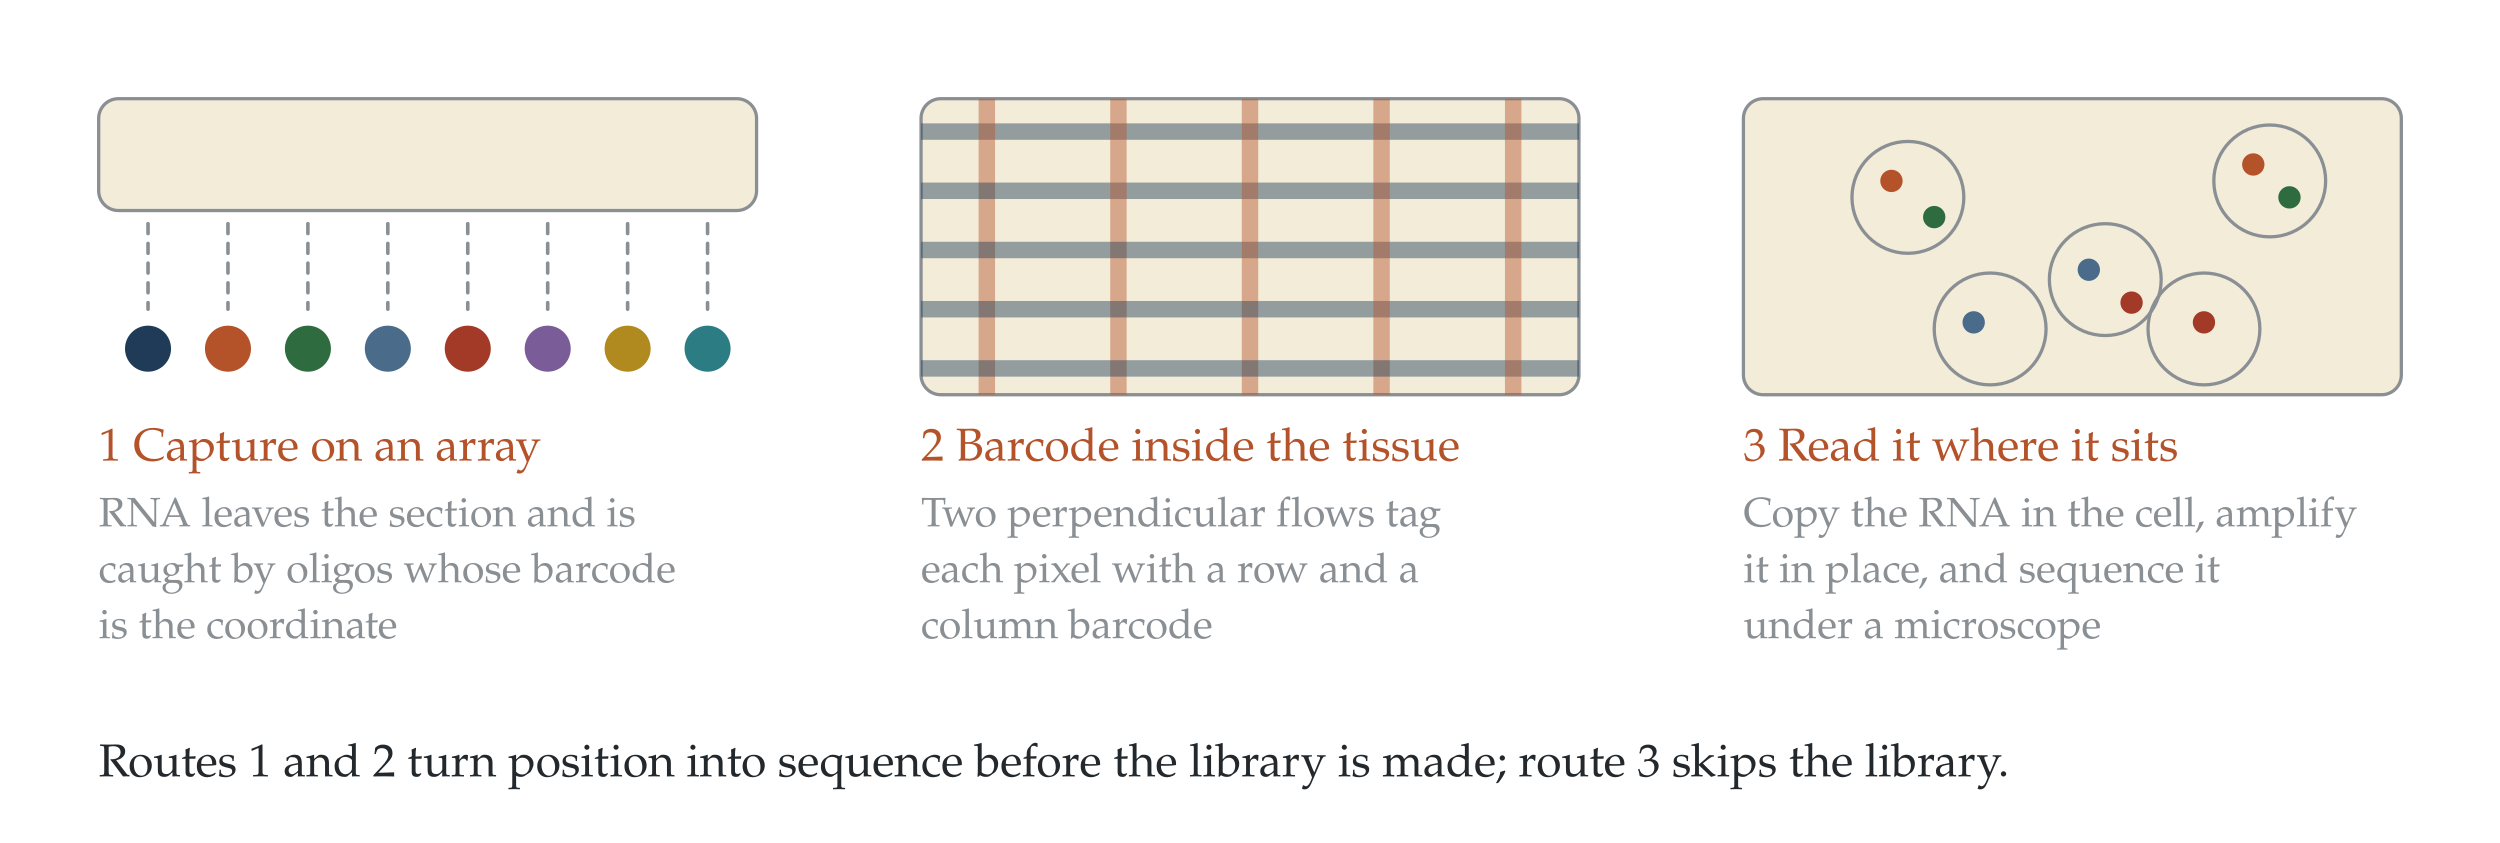
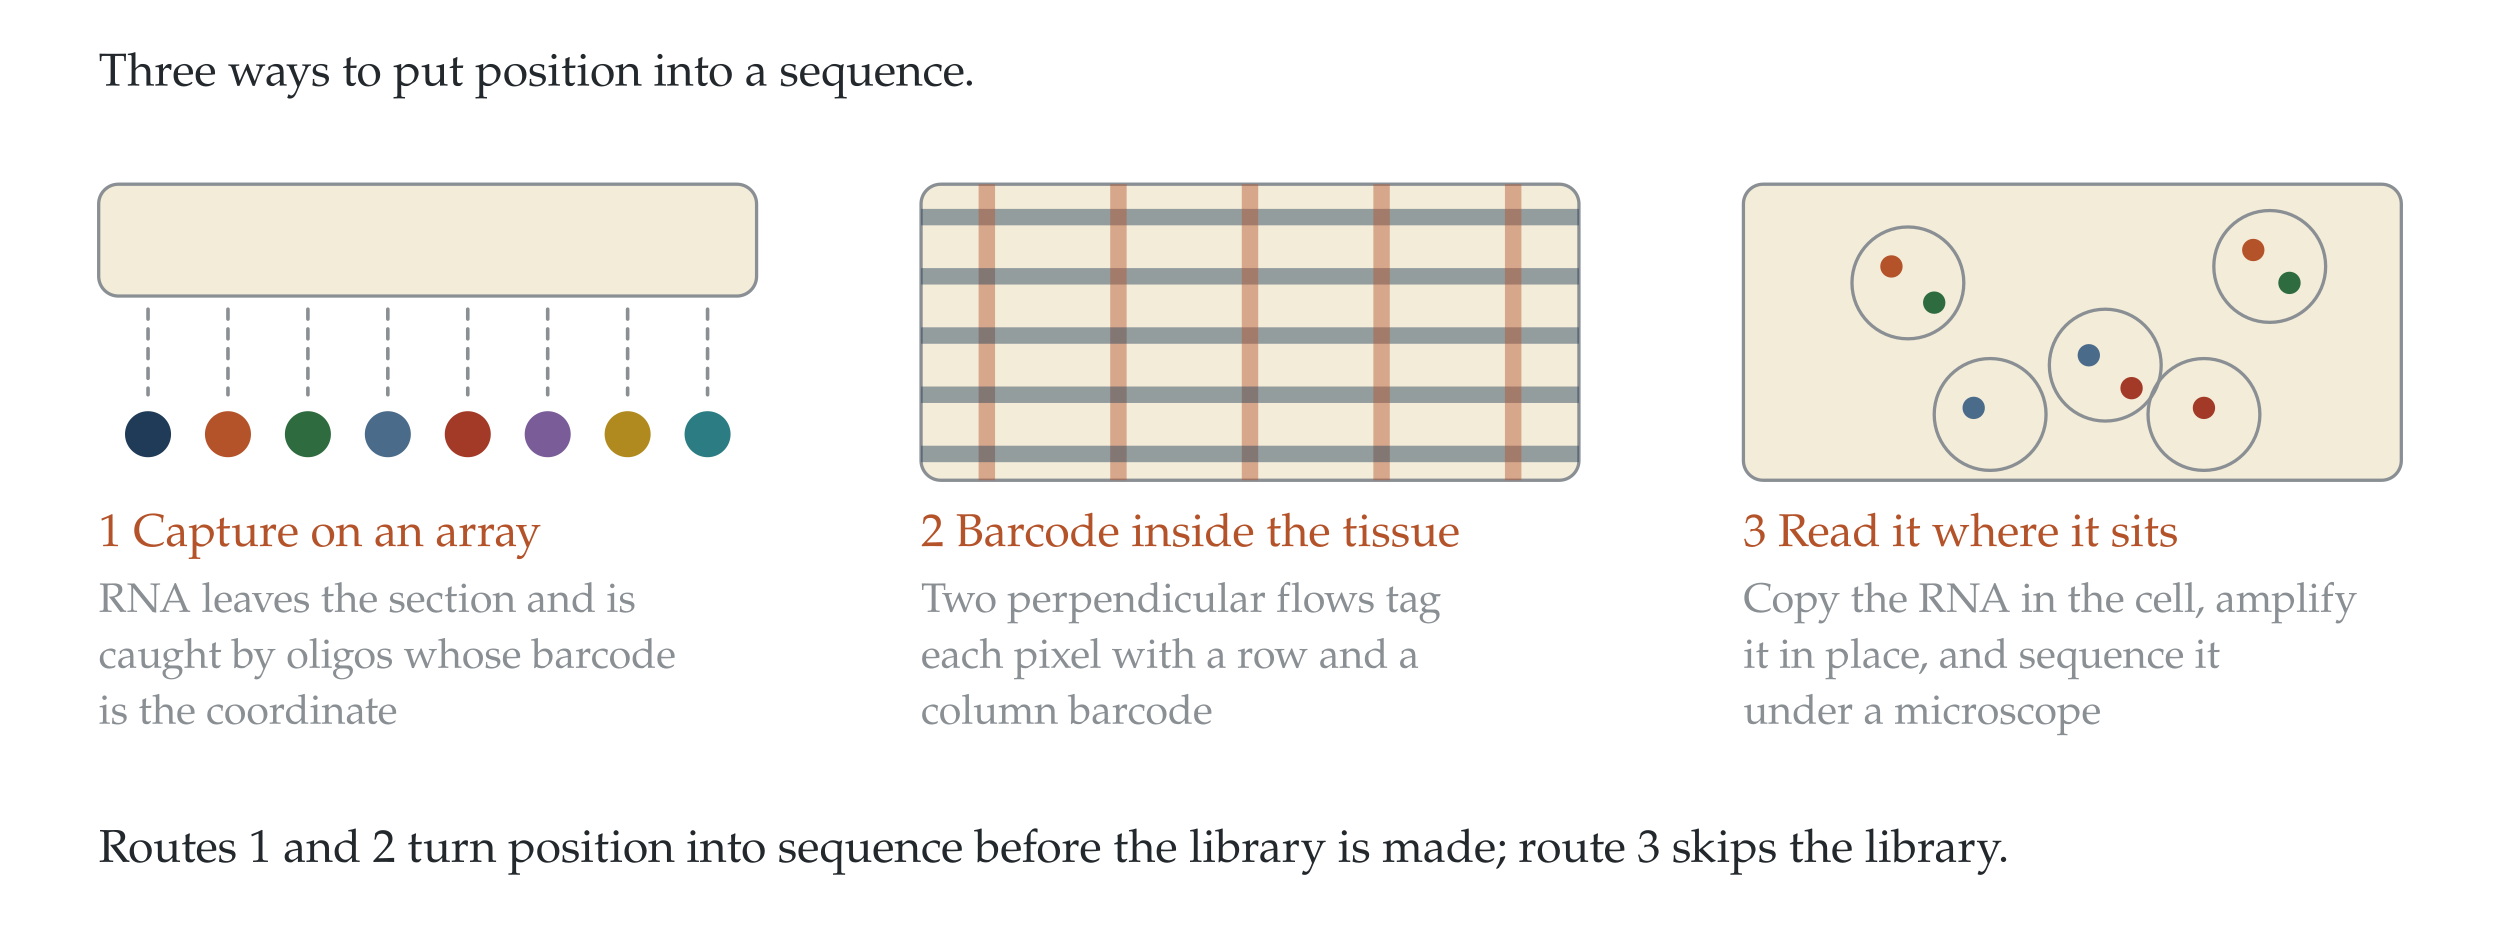
- <svg xmlns="http://www.w3.org/2000/svg" viewBox="0 0 760 256" width="760" height="256" font-family="&quot;Palatino Linotype&quot;, &quot;Book Antiqua&quot;, Palatino, FreeSerif, serif" fill="#23282d">
-   <rect width="760" height="256" fill="none" />
-   <rect x="30" y="30" width="200" height="34" rx="6" fill="#f3ecd9" stroke="#8a8f94" />
-   <circle cx="45.0" cy="106" r="7" fill="#1f3b57" />
-   <line x1="45.0" y1="68" x2="45.0" y2="94" stroke="#8a8f94" stroke-width="1.1" stroke-linecap="round" stroke-dasharray="3 3" />
-   <circle cx="69.3" cy="106" r="7" fill="#b4532a" />
-   <line x1="69.3" y1="68" x2="69.3" y2="94" stroke="#8a8f94" stroke-width="1.1" stroke-linecap="round" stroke-dasharray="3 3" />
-   <circle cx="93.6" cy="106" r="7" fill="#2e6b3f" />
-   <line x1="93.6" y1="68" x2="93.6" y2="94" stroke="#8a8f94" stroke-width="1.1" stroke-linecap="round" stroke-dasharray="3 3" />
-   <circle cx="117.9" cy="106" r="7" fill="#4a6b8a" />
-   <line x1="117.9" y1="68" x2="117.9" y2="94" stroke="#8a8f94" stroke-width="1.1" stroke-linecap="round" stroke-dasharray="3 3" />
-   <circle cx="142.2" cy="106" r="7" fill="#a33a28" />
-   <line x1="142.2" y1="68" x2="142.2" y2="94" stroke="#8a8f94" stroke-width="1.1" stroke-linecap="round" stroke-dasharray="3 3" />
-   <circle cx="166.5" cy="106" r="7" fill="#7a5c99" />
-   <line x1="166.5" y1="68" x2="166.5" y2="94" stroke="#8a8f94" stroke-width="1.1" stroke-linecap="round" stroke-dasharray="3 3" />
-   <circle cx="190.8" cy="106" r="7" fill="#b08a1e" />
-   <line x1="190.8" y1="68" x2="190.8" y2="94" stroke="#8a8f94" stroke-width="1.1" stroke-linecap="round" stroke-dasharray="3 3" />
-   <circle cx="215.1" cy="106" r="7" fill="#2c7d83" />
-   <line x1="215.1" y1="68" x2="215.1" y2="94" stroke="#8a8f94" stroke-width="1.1" stroke-linecap="round" stroke-dasharray="3 3" />
-   <text x="30" y="140" font-size="14" fill="#b4532a">1  Capture on an array</text>
-   <text x="30" y="160" font-size="12.5" fill="#8a8f94">RNA leaves the section and is</text>
-   <text x="30" y="177" font-size="12.5" fill="#8a8f94">caught by oligos whose barcode</text>
-   <text x="30" y="194" font-size="12.5" fill="#8a8f94">is the coordinate</text>
-   <rect x="280" y="30" width="200" height="90" rx="6" fill="#f3ecd9" stroke="#8a8f94" />
-   <line x1="280" y1="40" x2="480" y2="40" stroke="#1f3b57" stroke-width="5" stroke-linecap="butt" opacity="0.45" />
-   <line x1="300" y1="30" x2="300" y2="120" stroke="#b4532a" stroke-width="5" stroke-linecap="butt" opacity="0.45" />
-   <line x1="280" y1="58" x2="480" y2="58" stroke="#1f3b57" stroke-width="5" stroke-linecap="butt" opacity="0.45" />
-   <line x1="340" y1="30" x2="340" y2="120" stroke="#b4532a" stroke-width="5" stroke-linecap="butt" opacity="0.45" />
-   <line x1="280" y1="76" x2="480" y2="76" stroke="#1f3b57" stroke-width="5" stroke-linecap="butt" opacity="0.45" />
-   <line x1="380" y1="30" x2="380" y2="120" stroke="#b4532a" stroke-width="5" stroke-linecap="butt" opacity="0.45" />
-   <line x1="280" y1="94" x2="480" y2="94" stroke="#1f3b57" stroke-width="5" stroke-linecap="butt" opacity="0.45" />
-   <line x1="420" y1="30" x2="420" y2="120" stroke="#b4532a" stroke-width="5" stroke-linecap="butt" opacity="0.45" />
-   <line x1="280" y1="112" x2="480" y2="112" stroke="#1f3b57" stroke-width="5" stroke-linecap="butt" opacity="0.45" />
-   <line x1="460" y1="30" x2="460" y2="120" stroke="#b4532a" stroke-width="5" stroke-linecap="butt" opacity="0.45" />
-   <text x="280" y="140" font-size="14" fill="#b4532a">2  Barcode inside the tissue</text>
-   <text x="280" y="160" font-size="12.5" fill="#8a8f94">Two perpendicular flows tag</text>
-   <text x="280" y="177" font-size="12.5" fill="#8a8f94">each pixel with a row and a</text>
-   <text x="280" y="194" font-size="12.5" fill="#8a8f94">column barcode</text>
-   <rect x="530" y="30" width="200" height="90" rx="6" fill="#f3ecd9" stroke="#8a8f94" />
-   <circle cx="580" cy="60" r="17" fill="none" stroke="#8a8f94" />
-   <circle cx="640" cy="85" r="17" fill="none" stroke="#8a8f94" />
-   <circle cx="690" cy="55" r="17" fill="none" stroke="#8a8f94" />
-   <circle cx="605" cy="100" r="17" fill="none" stroke="#8a8f94" />
-   <circle cx="670" cy="100" r="17" fill="none" stroke="#8a8f94" />
-   <circle cx="575" cy="55" r="3.4" fill="#b4532a" />
-   <circle cx="588" cy="66" r="3.4" fill="#2e6b3f" />
-   <circle cx="635" cy="82" r="3.4" fill="#4a6b8a" />
-   <circle cx="648" cy="92" r="3.4" fill="#a33a28" />
-   <circle cx="685" cy="50" r="3.4" fill="#b4532a" />
-   <circle cx="696" cy="60" r="3.4" fill="#2e6b3f" />
-   <circle cx="600" cy="98" r="3.4" fill="#4a6b8a" />
-   <circle cx="670" cy="98" r="3.4" fill="#a33a28" />
-   <text x="530" y="140" font-size="14" fill="#b4532a">3  Read it where it sits</text>
-   <text x="530" y="160" font-size="12.5" fill="#8a8f94">Copy the RNA in the cell, amplify</text>
-   <text x="530" y="177" font-size="12.5" fill="#8a8f94">it in place, and sequence it</text>
-   <text x="530" y="194" font-size="12.5" fill="#8a8f94">under a microscope</text>
-   <text x="30" y="236" font-size="14" fill="#23282d">Routes 1 and 2 turn position into sequence before the library is made; route 3 skips the library.</text>
+ <svg xmlns="http://www.w3.org/2000/svg" viewBox="0 0 760 288" width="760" height="288" font-family="&quot;Palatino Linotype&quot;, &quot;Book Antiqua&quot;, Palatino, FreeSerif, serif" fill="#23282d">
+   <rect width="760" height="288" fill="none" />
+   <text x="30" y="26" font-size="14" fill="#23282d">Three ways to put position into a sequence.</text>
+   <g transform="translate(0,26)">
+     <rect x="30" y="30" width="200" height="34" rx="6" fill="#f3ecd9" stroke="#8a8f94" />
+     <circle cx="45.0" cy="106" r="7" fill="#1f3b57" />
+     <line x1="45.0" y1="68" x2="45.0" y2="94" stroke="#8a8f94" stroke-width="1.1" stroke-linecap="round" stroke-dasharray="3 3" />
+     <circle cx="69.3" cy="106" r="7" fill="#b4532a" />
+     <line x1="69.3" y1="68" x2="69.3" y2="94" stroke="#8a8f94" stroke-width="1.1" stroke-linecap="round" stroke-dasharray="3 3" />
+     <circle cx="93.6" cy="106" r="7" fill="#2e6b3f" />
+     <line x1="93.6" y1="68" x2="93.6" y2="94" stroke="#8a8f94" stroke-width="1.1" stroke-linecap="round" stroke-dasharray="3 3" />
+     <circle cx="117.9" cy="106" r="7" fill="#4a6b8a" />
+     <line x1="117.9" y1="68" x2="117.9" y2="94" stroke="#8a8f94" stroke-width="1.1" stroke-linecap="round" stroke-dasharray="3 3" />
+     <circle cx="142.2" cy="106" r="7" fill="#a33a28" />
+     <line x1="142.2" y1="68" x2="142.2" y2="94" stroke="#8a8f94" stroke-width="1.1" stroke-linecap="round" stroke-dasharray="3 3" />
+     <circle cx="166.5" cy="106" r="7" fill="#7a5c99" />
+     <line x1="166.5" y1="68" x2="166.5" y2="94" stroke="#8a8f94" stroke-width="1.1" stroke-linecap="round" stroke-dasharray="3 3" />
+     <circle cx="190.8" cy="106" r="7" fill="#b08a1e" />
+     <line x1="190.8" y1="68" x2="190.8" y2="94" stroke="#8a8f94" stroke-width="1.1" stroke-linecap="round" stroke-dasharray="3 3" />
+     <circle cx="215.1" cy="106" r="7" fill="#2c7d83" />
+     <line x1="215.1" y1="68" x2="215.1" y2="94" stroke="#8a8f94" stroke-width="1.1" stroke-linecap="round" stroke-dasharray="3 3" />
+     <text x="30" y="140" font-size="14" fill="#b4532a">1  Capture on an array</text>
+     <text x="30" y="160" font-size="12.5" fill="#8a8f94">RNA leaves the section and is</text>
+     <text x="30" y="177" font-size="12.5" fill="#8a8f94">caught by oligos whose barcode</text>
+     <text x="30" y="194" font-size="12.5" fill="#8a8f94">is the coordinate</text>
+     <rect x="280" y="30" width="200" height="90" rx="6" fill="#f3ecd9" stroke="#8a8f94" />
+     <line x1="280" y1="40" x2="480" y2="40" stroke="#1f3b57" stroke-width="5" stroke-linecap="butt" opacity="0.45" />
+     <line x1="300" y1="30" x2="300" y2="120" stroke="#b4532a" stroke-width="5" stroke-linecap="butt" opacity="0.45" />
+     <line x1="280" y1="58" x2="480" y2="58" stroke="#1f3b57" stroke-width="5" stroke-linecap="butt" opacity="0.45" />
+     <line x1="340" y1="30" x2="340" y2="120" stroke="#b4532a" stroke-width="5" stroke-linecap="butt" opacity="0.45" />
+     <line x1="280" y1="76" x2="480" y2="76" stroke="#1f3b57" stroke-width="5" stroke-linecap="butt" opacity="0.45" />
+     <line x1="380" y1="30" x2="380" y2="120" stroke="#b4532a" stroke-width="5" stroke-linecap="butt" opacity="0.45" />
+     <line x1="280" y1="94" x2="480" y2="94" stroke="#1f3b57" stroke-width="5" stroke-linecap="butt" opacity="0.45" />
+     <line x1="420" y1="30" x2="420" y2="120" stroke="#b4532a" stroke-width="5" stroke-linecap="butt" opacity="0.45" />
+     <line x1="280" y1="112" x2="480" y2="112" stroke="#1f3b57" stroke-width="5" stroke-linecap="butt" opacity="0.45" />
+     <line x1="460" y1="30" x2="460" y2="120" stroke="#b4532a" stroke-width="5" stroke-linecap="butt" opacity="0.45" />
+     <text x="280" y="140" font-size="14" fill="#b4532a">2  Barcode inside the tissue</text>
+     <text x="280" y="160" font-size="12.5" fill="#8a8f94">Two perpendicular flows tag</text>
+     <text x="280" y="177" font-size="12.5" fill="#8a8f94">each pixel with a row and a</text>
+     <text x="280" y="194" font-size="12.5" fill="#8a8f94">column barcode</text>
+     <rect x="530" y="30" width="200" height="90" rx="6" fill="#f3ecd9" stroke="#8a8f94" />
+     <circle cx="580" cy="60" r="17" fill="none" stroke="#8a8f94" />
+     <circle cx="640" cy="85" r="17" fill="none" stroke="#8a8f94" />
+     <circle cx="690" cy="55" r="17" fill="none" stroke="#8a8f94" />
+     <circle cx="605" cy="100" r="17" fill="none" stroke="#8a8f94" />
+     <circle cx="670" cy="100" r="17" fill="none" stroke="#8a8f94" />
+     <circle cx="575" cy="55" r="3.4" fill="#b4532a" />
+     <circle cx="588" cy="66" r="3.4" fill="#2e6b3f" />
+     <circle cx="635" cy="82" r="3.4" fill="#4a6b8a" />
+     <circle cx="648" cy="92" r="3.4" fill="#a33a28" />
+     <circle cx="685" cy="50" r="3.4" fill="#b4532a" />
+     <circle cx="696" cy="60" r="3.4" fill="#2e6b3f" />
+     <circle cx="600" cy="98" r="3.4" fill="#4a6b8a" />
+     <circle cx="670" cy="98" r="3.4" fill="#a33a28" />
+     <text x="530" y="140" font-size="14" fill="#b4532a">3  Read it where it sits</text>
+     <text x="530" y="160" font-size="12.5" fill="#8a8f94">Copy the RNA in the cell, amplify</text>
+     <text x="530" y="177" font-size="12.5" fill="#8a8f94">it in place, and sequence it</text>
+     <text x="530" y="194" font-size="12.5" fill="#8a8f94">under a microscope</text>
+     <text x="30" y="236" font-size="14" fill="#23282d">Routes 1 and 2 turn position into sequence before the library is made; route 3 skips the library.</text>
+   </g>
</svg>
